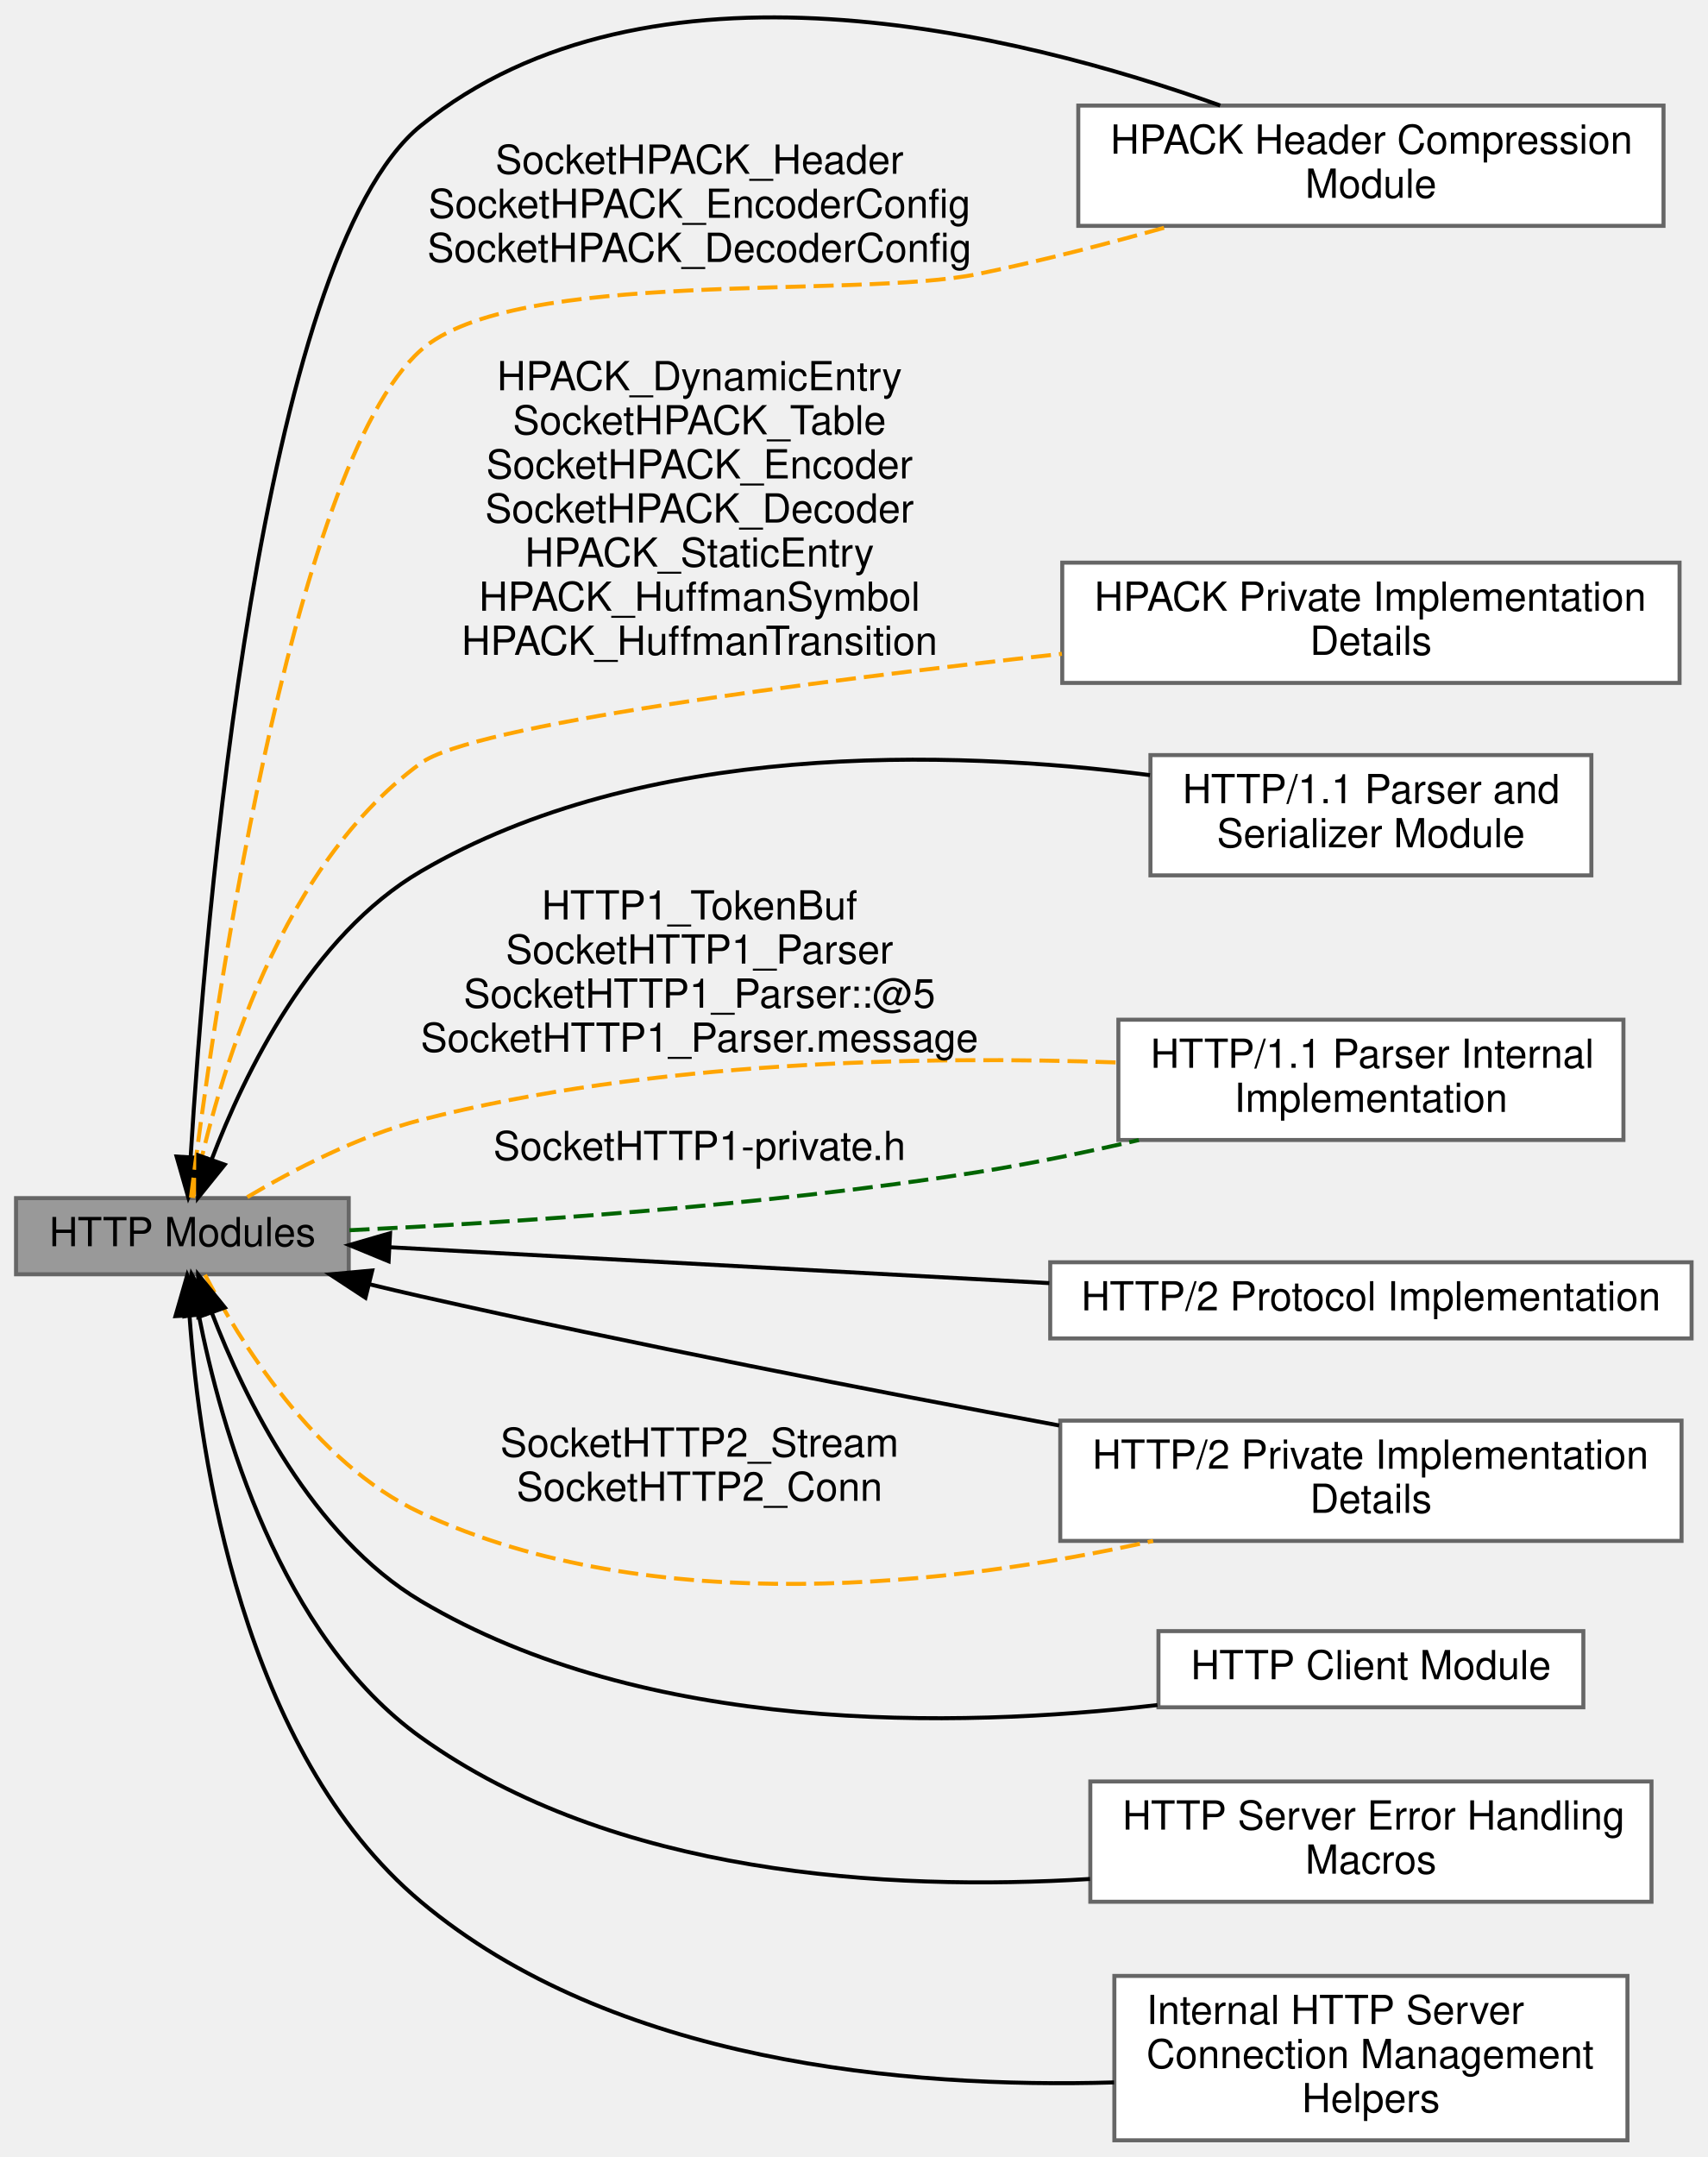
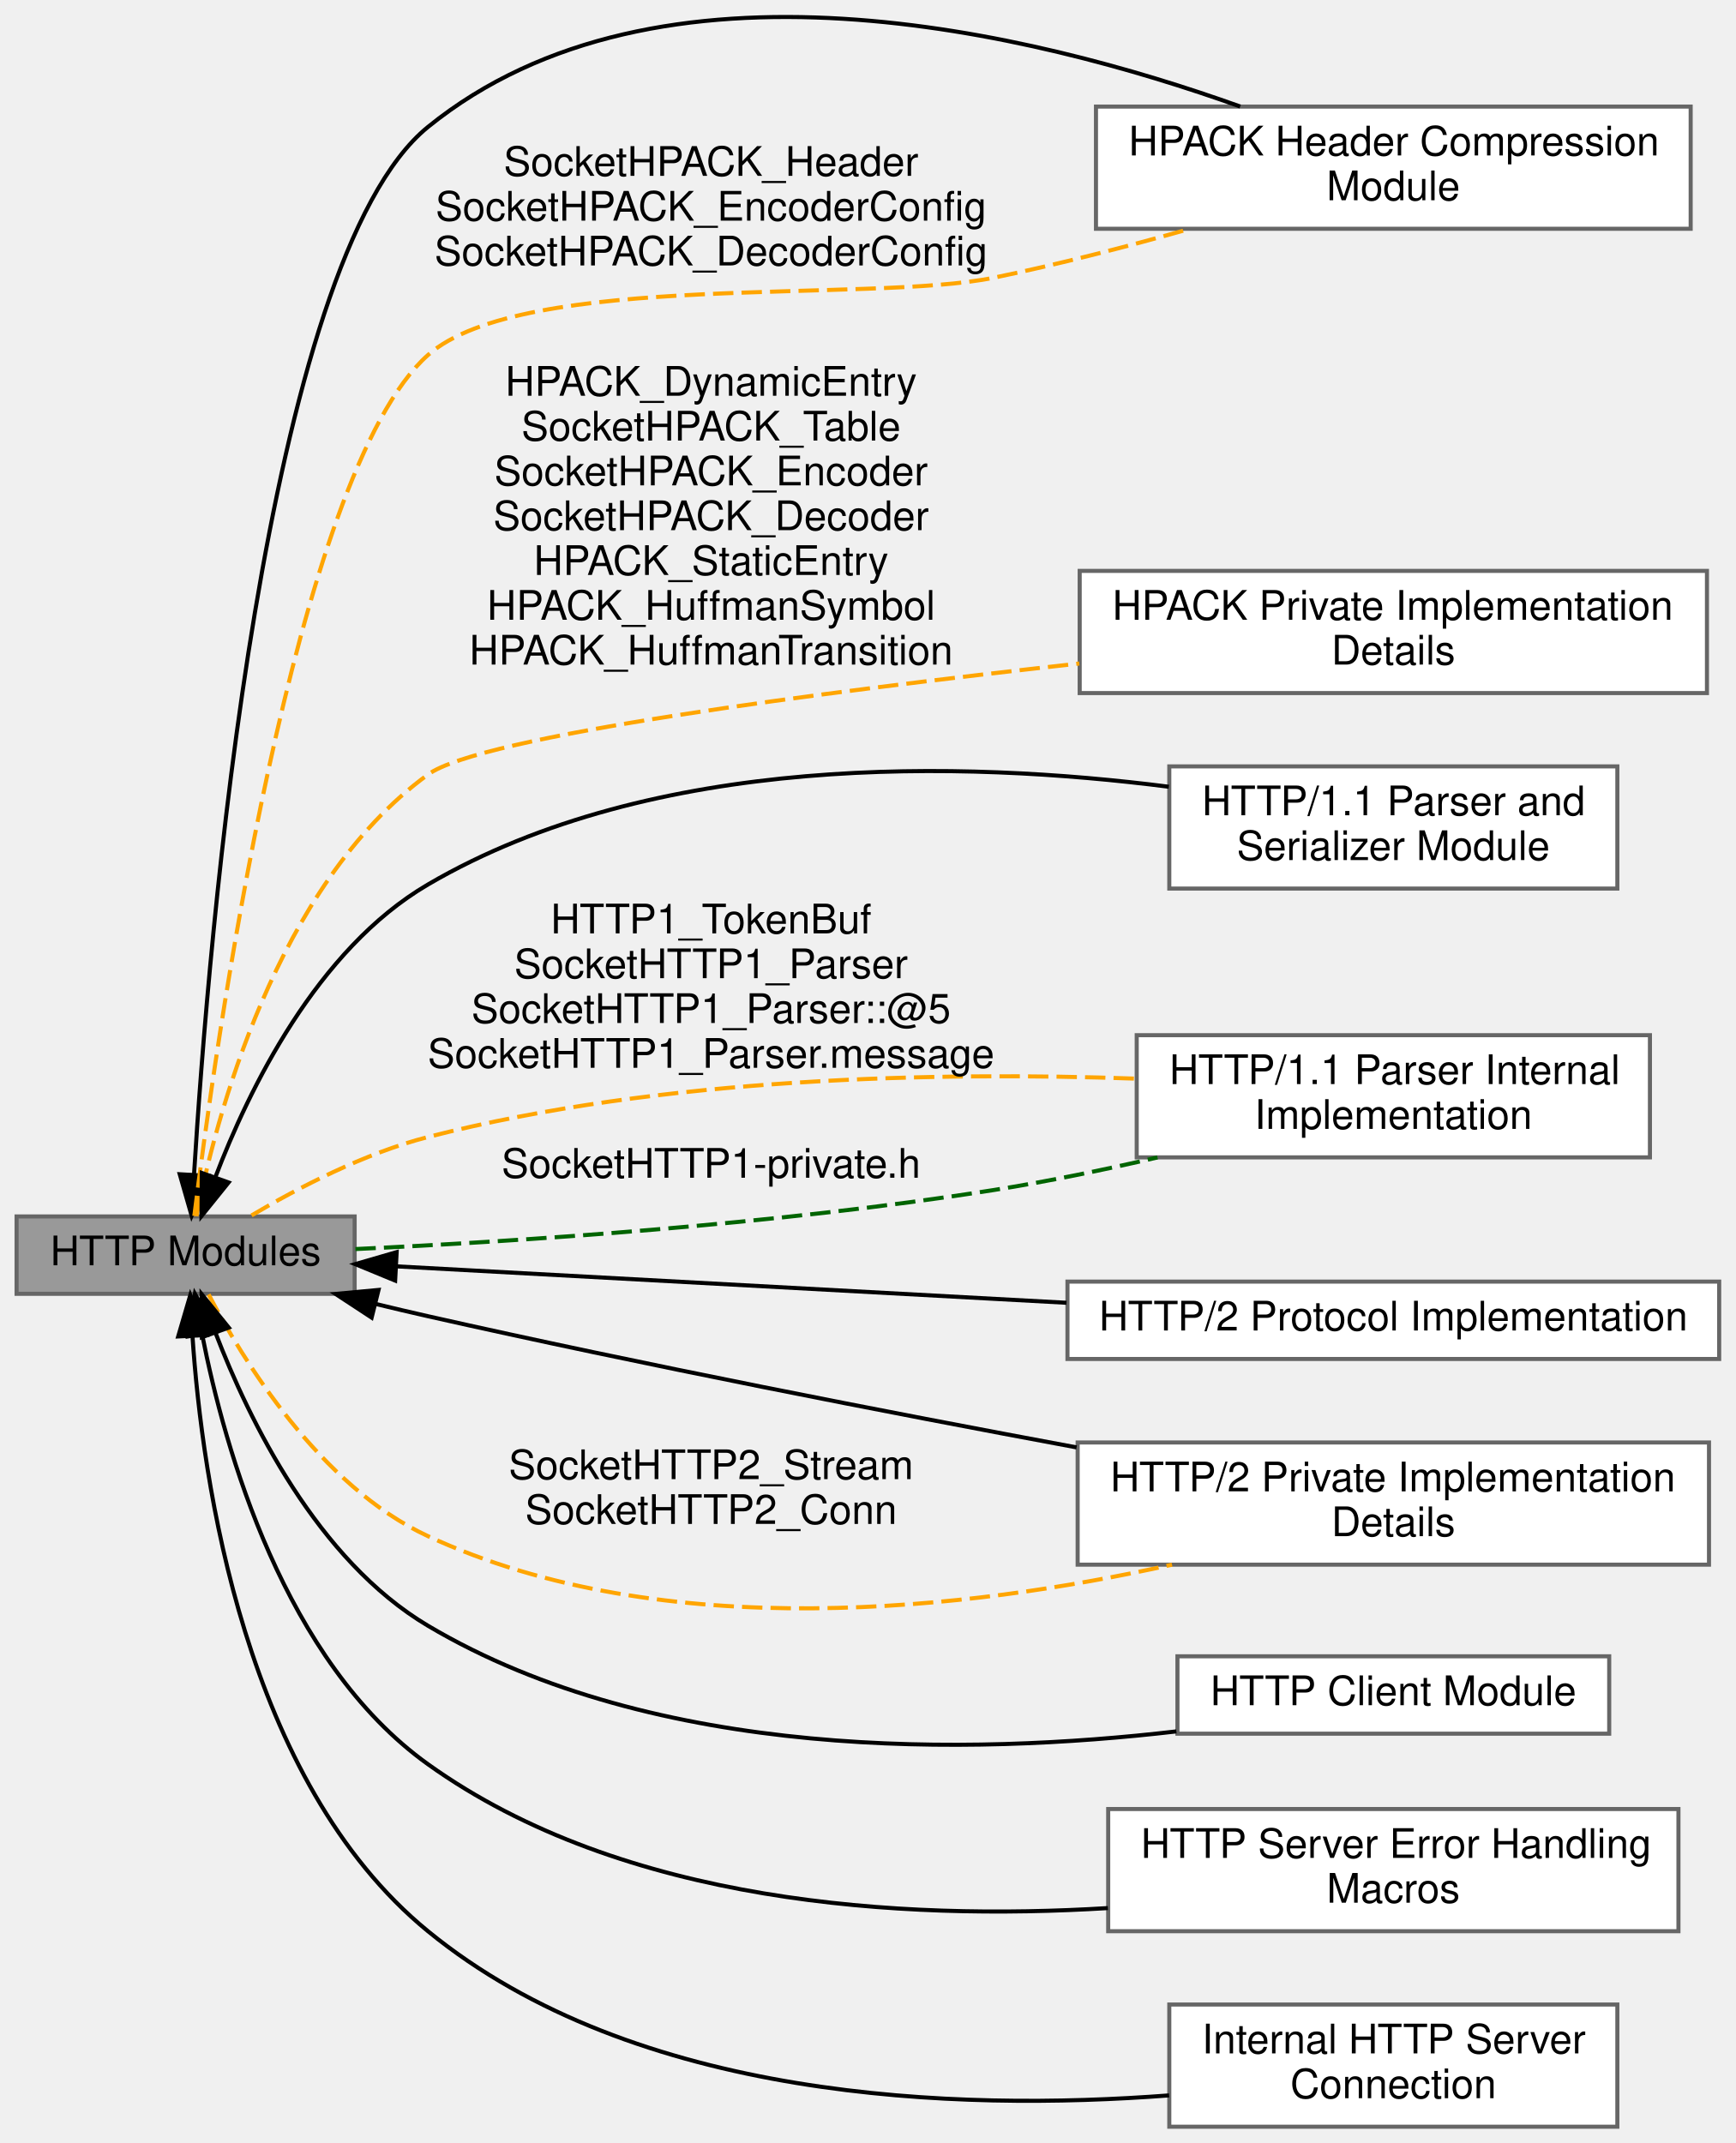
- <svg xmlns="http://www.w3.org/2000/svg" xmlns:xlink="http://www.w3.org/1999/xlink" width="426pt" height="538pt" viewBox="0.00 0.00 426.00 537.67">
-   <g id="graph0" class="graph" transform="scale(1 1) rotate(0) translate(4 533.67)">
+ <svg xmlns="http://www.w3.org/2000/svg" xmlns:xlink="http://www.w3.org/1999/xlink" width="426pt" height="526pt" viewBox="0.00 0.00 426.00 526.17">
+   <g id="graph0" class="graph" transform="scale(1 1) rotate(0) translate(4 522.17)">
    <g id="Node000002" class="node">
      <g id="a_Node000002">
        <a xlink:href="group__hpack.html" target="_top" xlink:title=" ">
-           <polygon fill="white" stroke="#666666" points="411,-507.5 265,-507.5 265,-477.5 411,-477.5 411,-507.5" />
-           <text text-anchor="start" x="273" y="-495.5" font-family="Helvetica,sans-Serif" font-size="10.00">HPACK Header Compression</text>
-           <text text-anchor="middle" x="338" y="-484.5" font-family="Helvetica,sans-Serif" font-size="10.00"> Module</text>
+           <polygon fill="white" stroke="#666666" points="411,-496 265,-496 265,-466 411,-466 411,-496" />
+           <text text-anchor="start" x="273" y="-484" font-family="Helvetica,sans-Serif" font-size="10.00">HPACK Header Compression</text>
+           <text text-anchor="middle" x="338" y="-473" font-family="Helvetica,sans-Serif" font-size="10.00"> Module</text>
        </a>
      </g>
    </g>
    <g id="Node000009" class="node">
      <g id="a_Node000009">
        <a xlink:href="group__hpack__private.html" target="_top" xlink:title="Internal HPACK header compression structures and constants (RFC 7541).">
-           <polygon fill="white" stroke="#666666" points="415,-393.5 261,-393.5 261,-363.5 415,-363.5 415,-393.5" />
-           <text text-anchor="start" x="269" y="-381.5" font-family="Helvetica,sans-Serif" font-size="10.00">HPACK Private Implementation</text>
-           <text text-anchor="middle" x="338" y="-370.5" font-family="Helvetica,sans-Serif" font-size="10.00"> Details</text>
+           <polygon fill="white" stroke="#666666" points="415,-382 261,-382 261,-352 415,-352 415,-382" />
+           <text text-anchor="start" x="269" y="-370" font-family="Helvetica,sans-Serif" font-size="10.00">HPACK Private Implementation</text>
+           <text text-anchor="middle" x="338" y="-359" font-family="Helvetica,sans-Serif" font-size="10.00"> Details</text>
        </a>
      </g>
    </g>
    <g id="Node000001" class="node">
      <g id="a_Node000001">
        <a xlink:title="Complete HTTP/1.1 and HTTP/2 protocol implementation with client and server support.">
-           <polygon fill="#999999" stroke="#666666" points="83,-235 0,-235 0,-216 83,-216 83,-235" />
-           <text text-anchor="middle" x="41.5" y="-223" font-family="Helvetica,sans-Serif" font-size="10.00">HTTP Modules</text>
+           <polygon fill="#999999" stroke="#666666" points="83,-223.5 0,-223.5 0,-204.5 83,-204.5 83,-223.5" />
+           <text text-anchor="middle" x="41.5" y="-211.5" font-family="Helvetica,sans-Serif" font-size="10.00">HTTP Modules</text>
        </a>
      </g>
    </g>
    <g id="edge1" class="edge">
-       <path fill="none" stroke="black" d="M43.56,-245.19C47.11,-302.94 60.73,-469.85 101,-502.5 157.7,-548.47 249.65,-525.68 300.41,-507.52" />
-       <polygon fill="black" stroke="black" points="47.05,-244.95 42.98,-235.17 40.06,-245.36 47.05,-244.95" />
+       <path fill="none" stroke="black" d="M43.56,-233.69C47.11,-291.44 60.73,-458.35 101,-491 157.7,-536.97 249.65,-514.18 300.41,-496.02" />
+       <polygon fill="black" stroke="black" points="47.05,-233.45 42.98,-223.67 40.06,-233.86 47.05,-233.45" />
    </g>
    <g id="edge9" class="edge">
-       <path fill="none" stroke="orange" stroke-dasharray="5,2" d="M43.64,-235.13C48.42,-273.86 68.14,-417.45 101,-446.5 124.36,-467.15 209.47,-459.19 240,-465.5 255.75,-468.75 272.71,-473.15 287.97,-477.46" />
-       <text text-anchor="middle" x="170.5" y="-490.5" font-family="Helvetica,sans-Serif" font-size="10.00">SocketHPACK_Header</text>
-       <text text-anchor="middle" x="170.5" y="-479.5" font-family="Helvetica,sans-Serif" font-size="10.00">SocketHPACK_EncoderConfig</text>
-       <text text-anchor="middle" x="170.5" y="-468.5" font-family="Helvetica,sans-Serif" font-size="10.00">SocketHPACK_DecoderConfig</text>
+       <path fill="none" stroke="orange" stroke-dasharray="5,2" d="M43.64,-223.63C48.42,-262.36 68.14,-405.95 101,-435 124.36,-455.65 209.47,-447.69 240,-454 255.75,-457.25 272.71,-461.65 287.97,-465.96" />
+       <text text-anchor="middle" x="170.5" y="-479" font-family="Helvetica,sans-Serif" font-size="10.00">SocketHPACK_Header</text>
+       <text text-anchor="middle" x="170.5" y="-468" font-family="Helvetica,sans-Serif" font-size="10.00">SocketHPACK_EncoderConfig</text>
+       <text text-anchor="middle" x="170.5" y="-457" font-family="Helvetica,sans-Serif" font-size="10.00">SocketHPACK_DecoderConfig</text>
    </g>
    <g id="edge8" class="edge">
-       <path fill="none" stroke="orange" stroke-dasharray="5,2" d="M44.16,-235.07C48.67,-258 63.46,-316.2 101,-343.5 113.92,-352.9 196.95,-363.68 260.91,-370.76" />
-       <text text-anchor="middle" x="170.5" y="-436.5" font-family="Helvetica,sans-Serif" font-size="10.00">HPACK_DynamicEntry</text>
-       <text text-anchor="middle" x="170.5" y="-425.5" font-family="Helvetica,sans-Serif" font-size="10.00">SocketHPACK_Table</text>
-       <text text-anchor="middle" x="170.5" y="-414.5" font-family="Helvetica,sans-Serif" font-size="10.00">SocketHPACK_Encoder</text>
-       <text text-anchor="middle" x="170.5" y="-403.5" font-family="Helvetica,sans-Serif" font-size="10.00">SocketHPACK_Decoder</text>
-       <text text-anchor="middle" x="170.5" y="-392.5" font-family="Helvetica,sans-Serif" font-size="10.00">HPACK_StaticEntry</text>
-       <text text-anchor="middle" x="170.5" y="-381.5" font-family="Helvetica,sans-Serif" font-size="10.00">HPACK_HuffmanSymbol</text>
-       <text text-anchor="middle" x="170.5" y="-370.5" font-family="Helvetica,sans-Serif" font-size="10.00">HPACK_HuffmanTransition</text>
+       <path fill="none" stroke="orange" stroke-dasharray="5,2" d="M44.16,-223.57C48.67,-246.5 63.46,-304.7 101,-332 113.92,-341.4 196.95,-352.18 260.91,-359.26" />
+       <text text-anchor="middle" x="170.5" y="-425" font-family="Helvetica,sans-Serif" font-size="10.00">HPACK_DynamicEntry</text>
+       <text text-anchor="middle" x="170.5" y="-414" font-family="Helvetica,sans-Serif" font-size="10.00">SocketHPACK_Table</text>
+       <text text-anchor="middle" x="170.5" y="-403" font-family="Helvetica,sans-Serif" font-size="10.00">SocketHPACK_Encoder</text>
+       <text text-anchor="middle" x="170.5" y="-392" font-family="Helvetica,sans-Serif" font-size="10.00">SocketHPACK_Decoder</text>
+       <text text-anchor="middle" x="170.5" y="-381" font-family="Helvetica,sans-Serif" font-size="10.00">HPACK_StaticEntry</text>
+       <text text-anchor="middle" x="170.5" y="-370" font-family="Helvetica,sans-Serif" font-size="10.00">HPACK_HuffmanSymbol</text>
+       <text text-anchor="middle" x="170.5" y="-359" font-family="Helvetica,sans-Serif" font-size="10.00">HPACK_HuffmanTransition</text>
    </g>
    <g id="Node000003" class="node">
      <g id="a_Node000003">
        <a xlink:href="group__http1.html" target="_top" xlink:title="Comprehensive HTTP/1.1 parsing, serialization, and transfer encoding support.">
-           <polygon fill="white" stroke="#666666" points="393,-345.5 283,-345.5 283,-315.5 393,-315.5 393,-345.5" />
-           <text text-anchor="start" x="291" y="-333.5" font-family="Helvetica,sans-Serif" font-size="10.00">HTTP/1.1 Parser and</text>
-           <text text-anchor="middle" x="338" y="-322.5" font-family="Helvetica,sans-Serif" font-size="10.00"> Serializer Module</text>
+           <polygon fill="white" stroke="#666666" points="393,-334 283,-334 283,-304 393,-304 393,-334" />
+           <text text-anchor="start" x="291" y="-322" font-family="Helvetica,sans-Serif" font-size="10.00">HTTP/1.1 Parser and</text>
+           <text text-anchor="middle" x="338" y="-311" font-family="Helvetica,sans-Serif" font-size="10.00"> Serializer Module</text>
        </a>
      </g>
    </g>
    <g id="edge2" class="edge">
-       <path fill="none" stroke="black" d="M48.77,-244.55C57,-266.18 73.69,-300.52 101,-316.5 156.44,-348.94 232.3,-346.95 282.89,-340.5" />
-       <polygon fill="black" stroke="black" points="52.05,-243.34 45.4,-235.09 45.46,-245.68 52.05,-243.34" />
+       <path fill="none" stroke="black" d="M48.77,-233.05C57,-254.68 73.69,-289.02 101,-305 156.44,-337.44 232.3,-335.45 282.89,-329" />
+       <polygon fill="black" stroke="black" points="52.05,-231.84 45.4,-223.59 45.46,-234.18 52.05,-231.84" />
    </g>
    <g id="Node000010" class="node">
      <g id="a_Node000010">
        <a xlink:href="group__http1__private.html" target="_top" xlink:title=" ">
-           <polygon fill="white" stroke="#666666" points="401,-279.5 275,-279.5 275,-249.5 401,-249.5 401,-279.5" />
-           <text text-anchor="start" x="283" y="-267.5" font-family="Helvetica,sans-Serif" font-size="10.00">HTTP/1.1 Parser Internal</text>
-           <text text-anchor="middle" x="338" y="-256.5" font-family="Helvetica,sans-Serif" font-size="10.00"> Implementation</text>
+           <polygon fill="white" stroke="#666666" points="401,-268 275,-268 275,-238 401,-238 401,-268" />
+           <text text-anchor="start" x="283" y="-256" font-family="Helvetica,sans-Serif" font-size="10.00">HTTP/1.1 Parser Internal</text>
+           <text text-anchor="middle" x="338" y="-245" font-family="Helvetica,sans-Serif" font-size="10.00"> Implementation</text>
        </a>
      </g>
    </g>
    <g id="edge10" class="edge">
-       <path fill="none" stroke="orange" stroke-dasharray="5,2" d="M57.69,-235.25C69.11,-242.01 85.41,-250.5 101,-254.5 158.6,-269.29 226.66,-270.53 274.85,-268.83" />
-       <text text-anchor="middle" x="170.5" y="-304.5" font-family="Helvetica,sans-Serif" font-size="10.00">HTTP1_TokenBuf</text>
-       <text text-anchor="middle" x="170.5" y="-293.5" font-family="Helvetica,sans-Serif" font-size="10.00">SocketHTTP1_Parser</text>
-       <text text-anchor="middle" x="170.5" y="-282.5" font-family="Helvetica,sans-Serif" font-size="10.00">SocketHTTP1_Parser::@5</text>
-       <text text-anchor="middle" x="170.5" y="-271.5" font-family="Helvetica,sans-Serif" font-size="10.00">SocketHTTP1_Parser.message</text>
+       <path fill="none" stroke="orange" stroke-dasharray="5,2" d="M57.69,-223.75C69.11,-230.51 85.41,-239 101,-243 158.6,-257.79 226.66,-259.03 274.85,-257.33" />
+       <text text-anchor="middle" x="170.5" y="-293" font-family="Helvetica,sans-Serif" font-size="10.00">HTTP1_TokenBuf</text>
+       <text text-anchor="middle" x="170.5" y="-282" font-family="Helvetica,sans-Serif" font-size="10.00">SocketHTTP1_Parser</text>
+       <text text-anchor="middle" x="170.5" y="-271" font-family="Helvetica,sans-Serif" font-size="10.00">SocketHTTP1_Parser::@5</text>
+       <text text-anchor="middle" x="170.5" y="-260" font-family="Helvetica,sans-Serif" font-size="10.00">SocketHTTP1_Parser.message</text>
    </g>
    <g id="edge12" class="edge">
-       <path fill="none" stroke="darkgreen" stroke-dasharray="5,2" d="M83.19,-226.99C123.27,-228.88 186.14,-232.98 240,-241.5 253.08,-243.57 267,-246.45 280.1,-249.48" />
-       <text text-anchor="middle" x="170.5" y="-244.5" font-family="Helvetica,sans-Serif" font-size="10.00">SocketHTTP1-private.h</text>
+       <path fill="none" stroke="darkgreen" stroke-dasharray="5,2" d="M83.19,-215.49C123.27,-217.38 186.14,-221.48 240,-230 253.08,-232.07 267,-234.95 280.1,-237.98" />
+       <text text-anchor="middle" x="170.5" y="-233" font-family="Helvetica,sans-Serif" font-size="10.00">SocketHTTP1-private.h</text>
    </g>
    <g id="Node000005" class="node">
      <g id="a_Node000005">
        <a xlink:href="group__http2.html" target="_top" xlink:title="HTTP/2 (RFC 9113) support with framing, streams, flow control, and HPACK integration.">
-           <polygon fill="white" stroke="#666666" points="418,-219 258,-219 258,-200 418,-200 418,-219" />
-           <text text-anchor="middle" x="338" y="-207" font-family="Helvetica,sans-Serif" font-size="10.00">HTTP/2 Protocol Implementation</text>
+           <polygon fill="white" stroke="#666666" points="418,-207.5 258,-207.5 258,-188.5 418,-188.5 418,-207.5" />
+           <text text-anchor="middle" x="338" y="-195.5" font-family="Helvetica,sans-Serif" font-size="10.00">HTTP/2 Protocol Implementation</text>
        </a>
      </g>
    </g>
    <g id="edge4" class="edge">
-       <path fill="none" stroke="black" d="M93.3,-222.74C138.55,-220.28 205.49,-216.64 257.77,-213.8" />
-       <polygon fill="black" stroke="black" points="92.94,-219.25 83.14,-223.29 93.31,-226.24 92.94,-219.25" />
+       <path fill="none" stroke="black" d="M93.3,-211.24C138.55,-208.78 205.49,-205.14 257.77,-202.3" />
+       <polygon fill="black" stroke="black" points="92.94,-207.75 83.14,-211.79 93.31,-214.74 92.94,-207.75" />
    </g>
    <g id="Node000004" class="node">
      <g id="a_Node000004">
        <a xlink:href="group__http2__private.html" target="_top" xlink:title=" ">
-           <polygon fill="white" stroke="#666666" points="415.5,-179.5 260.5,-179.5 260.5,-149.5 415.5,-149.5 415.5,-179.5" />
-           <text text-anchor="start" x="268.5" y="-167.5" font-family="Helvetica,sans-Serif" font-size="10.00">HTTP/2 Private Implementation</text>
-           <text text-anchor="middle" x="338" y="-156.5" font-family="Helvetica,sans-Serif" font-size="10.00"> Details</text>
+           <polygon fill="white" stroke="#666666" points="415.5,-168 260.5,-168 260.5,-138 415.5,-138 415.5,-168" />
+           <text text-anchor="start" x="268.5" y="-156" font-family="Helvetica,sans-Serif" font-size="10.00">HTTP/2 Private Implementation</text>
+           <text text-anchor="middle" x="338" y="-145" font-family="Helvetica,sans-Serif" font-size="10.00"> Details</text>
        </a>
      </g>
    </g>
    <g id="edge3" class="edge">
-       <path fill="none" stroke="black" d="M88.26,-213.49C92.56,-212.45 96.86,-211.43 101,-210.5 153.94,-198.56 213.97,-186.89 260.24,-178.29" />
-       <polygon fill="black" stroke="black" points="87.17,-210.16 78.31,-215.97 88.86,-216.95 87.17,-210.16" />
+       <path fill="none" stroke="black" d="M88.26,-201.99C92.56,-200.95 96.86,-199.93 101,-199 153.94,-187.06 213.97,-175.39 260.24,-166.79" />
+       <polygon fill="black" stroke="black" points="87.17,-198.66 78.31,-204.47 88.86,-205.45 87.17,-198.66" />
    </g>
    <g id="edge11" class="edge">
-       <path fill="none" stroke="orange" stroke-dasharray="5,2" d="M47.15,-215.85C55.42,-199.97 74.35,-168.84 101,-156.5 159.03,-129.62 233.97,-138.47 283.67,-149.49" />
-       <text text-anchor="middle" x="170.5" y="-170.5" font-family="Helvetica,sans-Serif" font-size="10.00">SocketHTTP2_Stream</text>
-       <text text-anchor="middle" x="170.5" y="-159.5" font-family="Helvetica,sans-Serif" font-size="10.00">SocketHTTP2_Conn</text>
+       <path fill="none" stroke="orange" stroke-dasharray="5,2" d="M47.15,-204.35C55.42,-188.47 74.35,-157.34 101,-145 159.03,-118.12 233.97,-126.97 283.67,-137.99" />
+       <text text-anchor="middle" x="170.5" y="-159" font-family="Helvetica,sans-Serif" font-size="10.00">SocketHTTP2_Stream</text>
+       <text text-anchor="middle" x="170.5" y="-148" font-family="Helvetica,sans-Serif" font-size="10.00">SocketHTTP2_Conn</text>
    </g>
    <g id="Node000006" class="node">
      <g id="a_Node000006">
        <a xlink:href="group__http__client.html" target="_top" xlink:title="High-level HTTP client library supporting HTTP/1.1, HTTP/2, connection pooling, async I/O,...">
-           <polygon fill="white" stroke="#666666" points="391,-127 285,-127 285,-108 391,-108 391,-127" />
-           <text text-anchor="middle" x="338" y="-115" font-family="Helvetica,sans-Serif" font-size="10.00">HTTP Client Module</text>
+           <polygon fill="white" stroke="#666666" points="391,-115.5 285,-115.5 285,-96.5 391,-96.5 391,-115.5" />
+           <text text-anchor="middle" x="338" y="-103.5" font-family="Helvetica,sans-Serif" font-size="10.00">HTTP Client Module</text>
        </a>
      </g>
    </g>
    <g id="edge5" class="edge">
-       <path fill="none" stroke="black" d="M48.8,-206.51C57.07,-184.94 73.8,-150.65 101,-134.5 156.99,-101.27 234.11,-102.67 284.74,-108.56" />
-       <polygon fill="black" stroke="black" points="45.5,-205.35 45.42,-215.94 52.09,-207.71 45.5,-205.35" />
+       <path fill="none" stroke="black" d="M48.8,-195.01C57.07,-173.44 73.8,-139.15 101,-123 156.99,-89.77 234.11,-91.17 284.74,-97.06" />
+       <polygon fill="black" stroke="black" points="45.5,-193.85 45.42,-204.44 52.09,-196.21 45.5,-193.85" />
    </g>
    <g id="Node000007" class="node">
      <g id="a_Node000007">
        <a xlink:href="group__http__error__macros.html" target="_top" xlink:title="Migration guide for deprecated HTTP server statistics macros.">
-           <polygon fill="white" stroke="#666666" points="408,-89.5 268,-89.5 268,-59.5 408,-59.5 408,-89.5" />
-           <text text-anchor="start" x="276" y="-77.5" font-family="Helvetica,sans-Serif" font-size="10.00">HTTP Server Error Handling</text>
-           <text text-anchor="middle" x="338" y="-66.5" font-family="Helvetica,sans-Serif" font-size="10.00"> Macros</text>
+           <polygon fill="white" stroke="#666666" points="408,-78 268,-78 268,-48 408,-48 408,-78" />
+           <text text-anchor="start" x="276" y="-66" font-family="Helvetica,sans-Serif" font-size="10.00">HTTP Server Error Handling</text>
+           <text text-anchor="middle" x="338" y="-55" font-family="Helvetica,sans-Serif" font-size="10.00"> Macros</text>
        </a>
      </g>
    </g>
    <g id="edge6" class="edge">
-       <path fill="none" stroke="black" d="M45.54,-206.09C51.1,-177.77 65.74,-125.74 101,-100.5 149.01,-66.12 217.19,-62.08 267.93,-65.18" />
-       <polygon fill="black" stroke="black" points="42.09,-205.54 43.79,-216 48.98,-206.76 42.09,-205.54" />
+       <path fill="none" stroke="black" d="M45.54,-194.59C51.1,-166.27 65.74,-114.24 101,-89 149.01,-54.62 217.19,-50.58 267.93,-53.68" />
+       <polygon fill="black" stroke="black" points="42.09,-194.04 43.79,-204.5 48.98,-195.26 42.09,-194.04" />
    </g>
    <g id="Node000008" class="node">
      <g id="a_Node000008">
        <a xlink:href="group__http__server__connection__mgmt.html" target="_top" xlink:title="Helper functions for managing individual HTTP server connections.">
-           <polygon fill="white" stroke="#666666" points="402,-41 274,-41 274,0 402,0 402,-41" />
-           <text text-anchor="start" x="282" y="-29" font-family="Helvetica,sans-Serif" font-size="10.00">Internal HTTP Server</text>
-           <text text-anchor="start" x="282" y="-18" font-family="Helvetica,sans-Serif" font-size="10.00"> Connection Management</text>
-           <text text-anchor="middle" x="338" y="-7" font-family="Helvetica,sans-Serif" font-size="10.00"> Helpers</text>
+           <polygon fill="white" stroke="#666666" points="393,-30 283,-30 283,0 393,0 393,-30" />
+           <text text-anchor="start" x="291" y="-18" font-family="Helvetica,sans-Serif" font-size="10.00">Internal HTTP Server</text>
+           <text text-anchor="middle" x="338" y="-7" font-family="Helvetica,sans-Serif" font-size="10.00"> Connection</text>
        </a>
      </g>
    </g>
    <g id="edge7" class="edge">
-       <path fill="none" stroke="black" d="M43.27,-205.75C45.79,-170.48 56.42,-96.88 101,-59.5 148.81,-19.41 221.79,-12.94 273.93,-14.44" />
-       <polygon fill="black" stroke="black" points="39.78,-205.57 42.71,-215.76 46.77,-205.97 39.78,-205.57" />
+       <path fill="none" stroke="black" d="M43.18,-194.14C45.56,-158.7 55.96,-84.83 101,-48 151.92,-6.36 230.63,-3.71 282.96,-7.69" />
+       <polygon fill="black" stroke="black" points="39.68,-194.03 42.66,-204.2 46.67,-194.39 39.68,-194.03" />
    </g>
  </g>
</svg>
